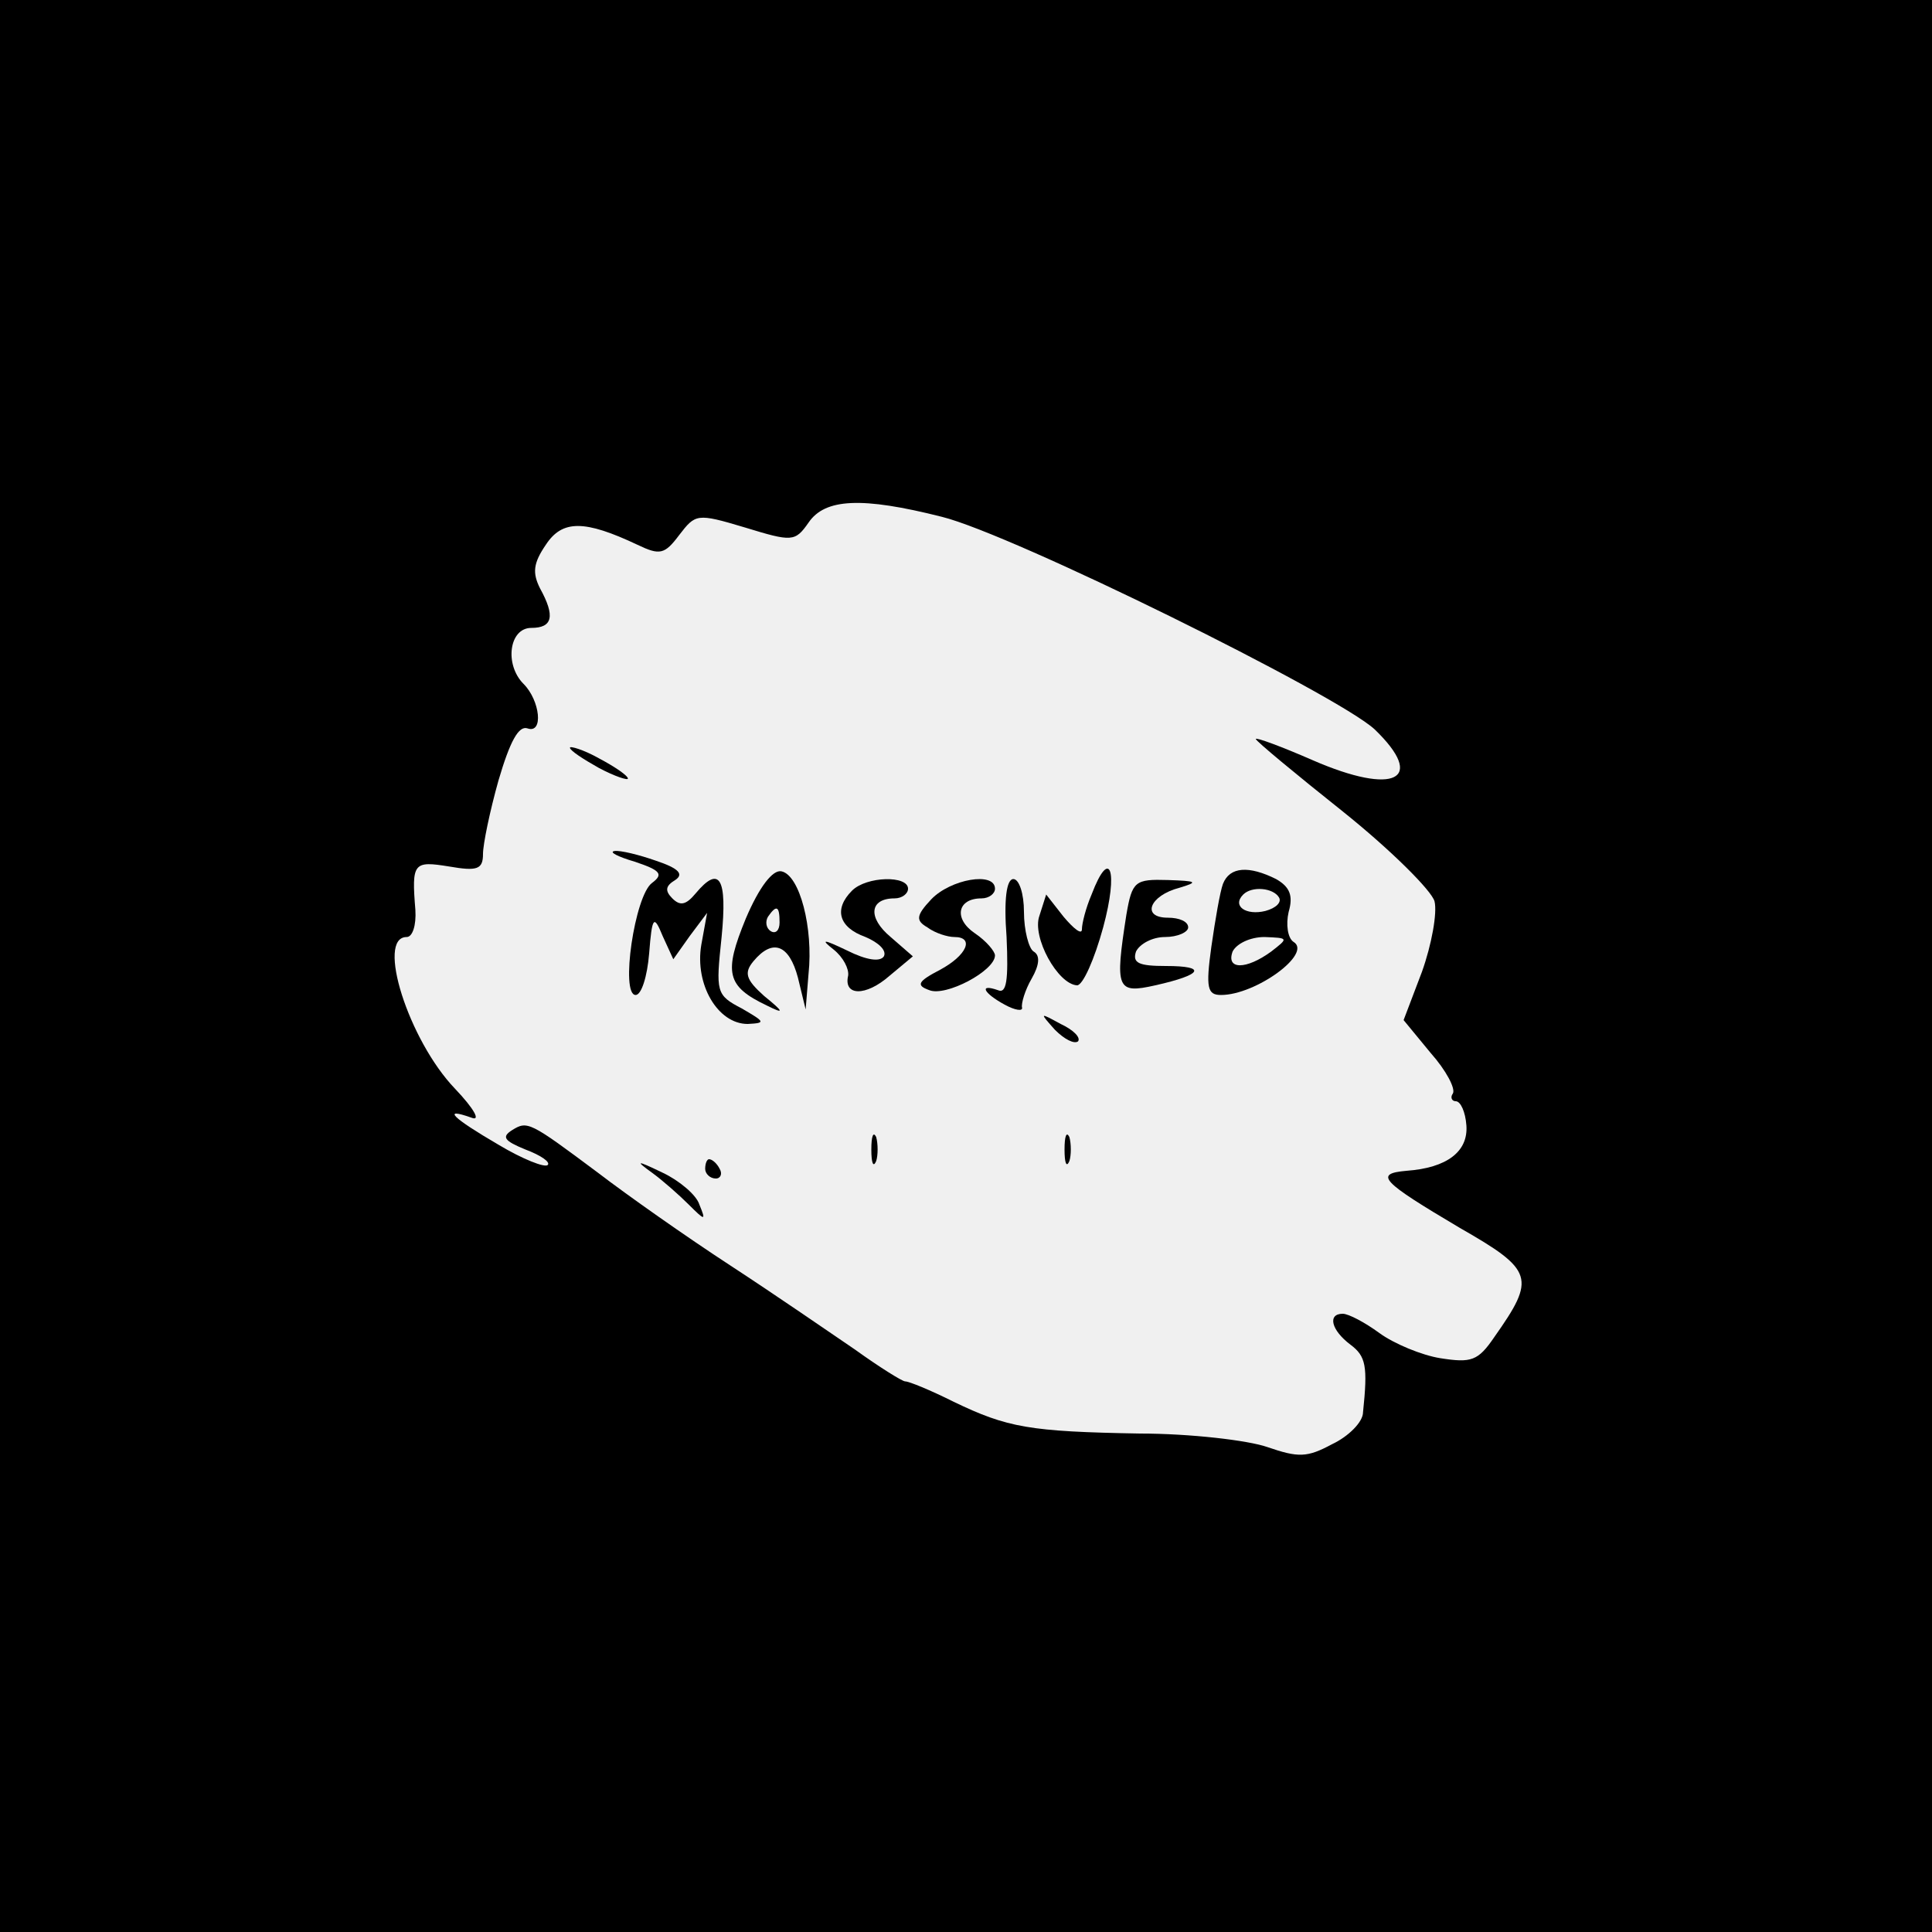
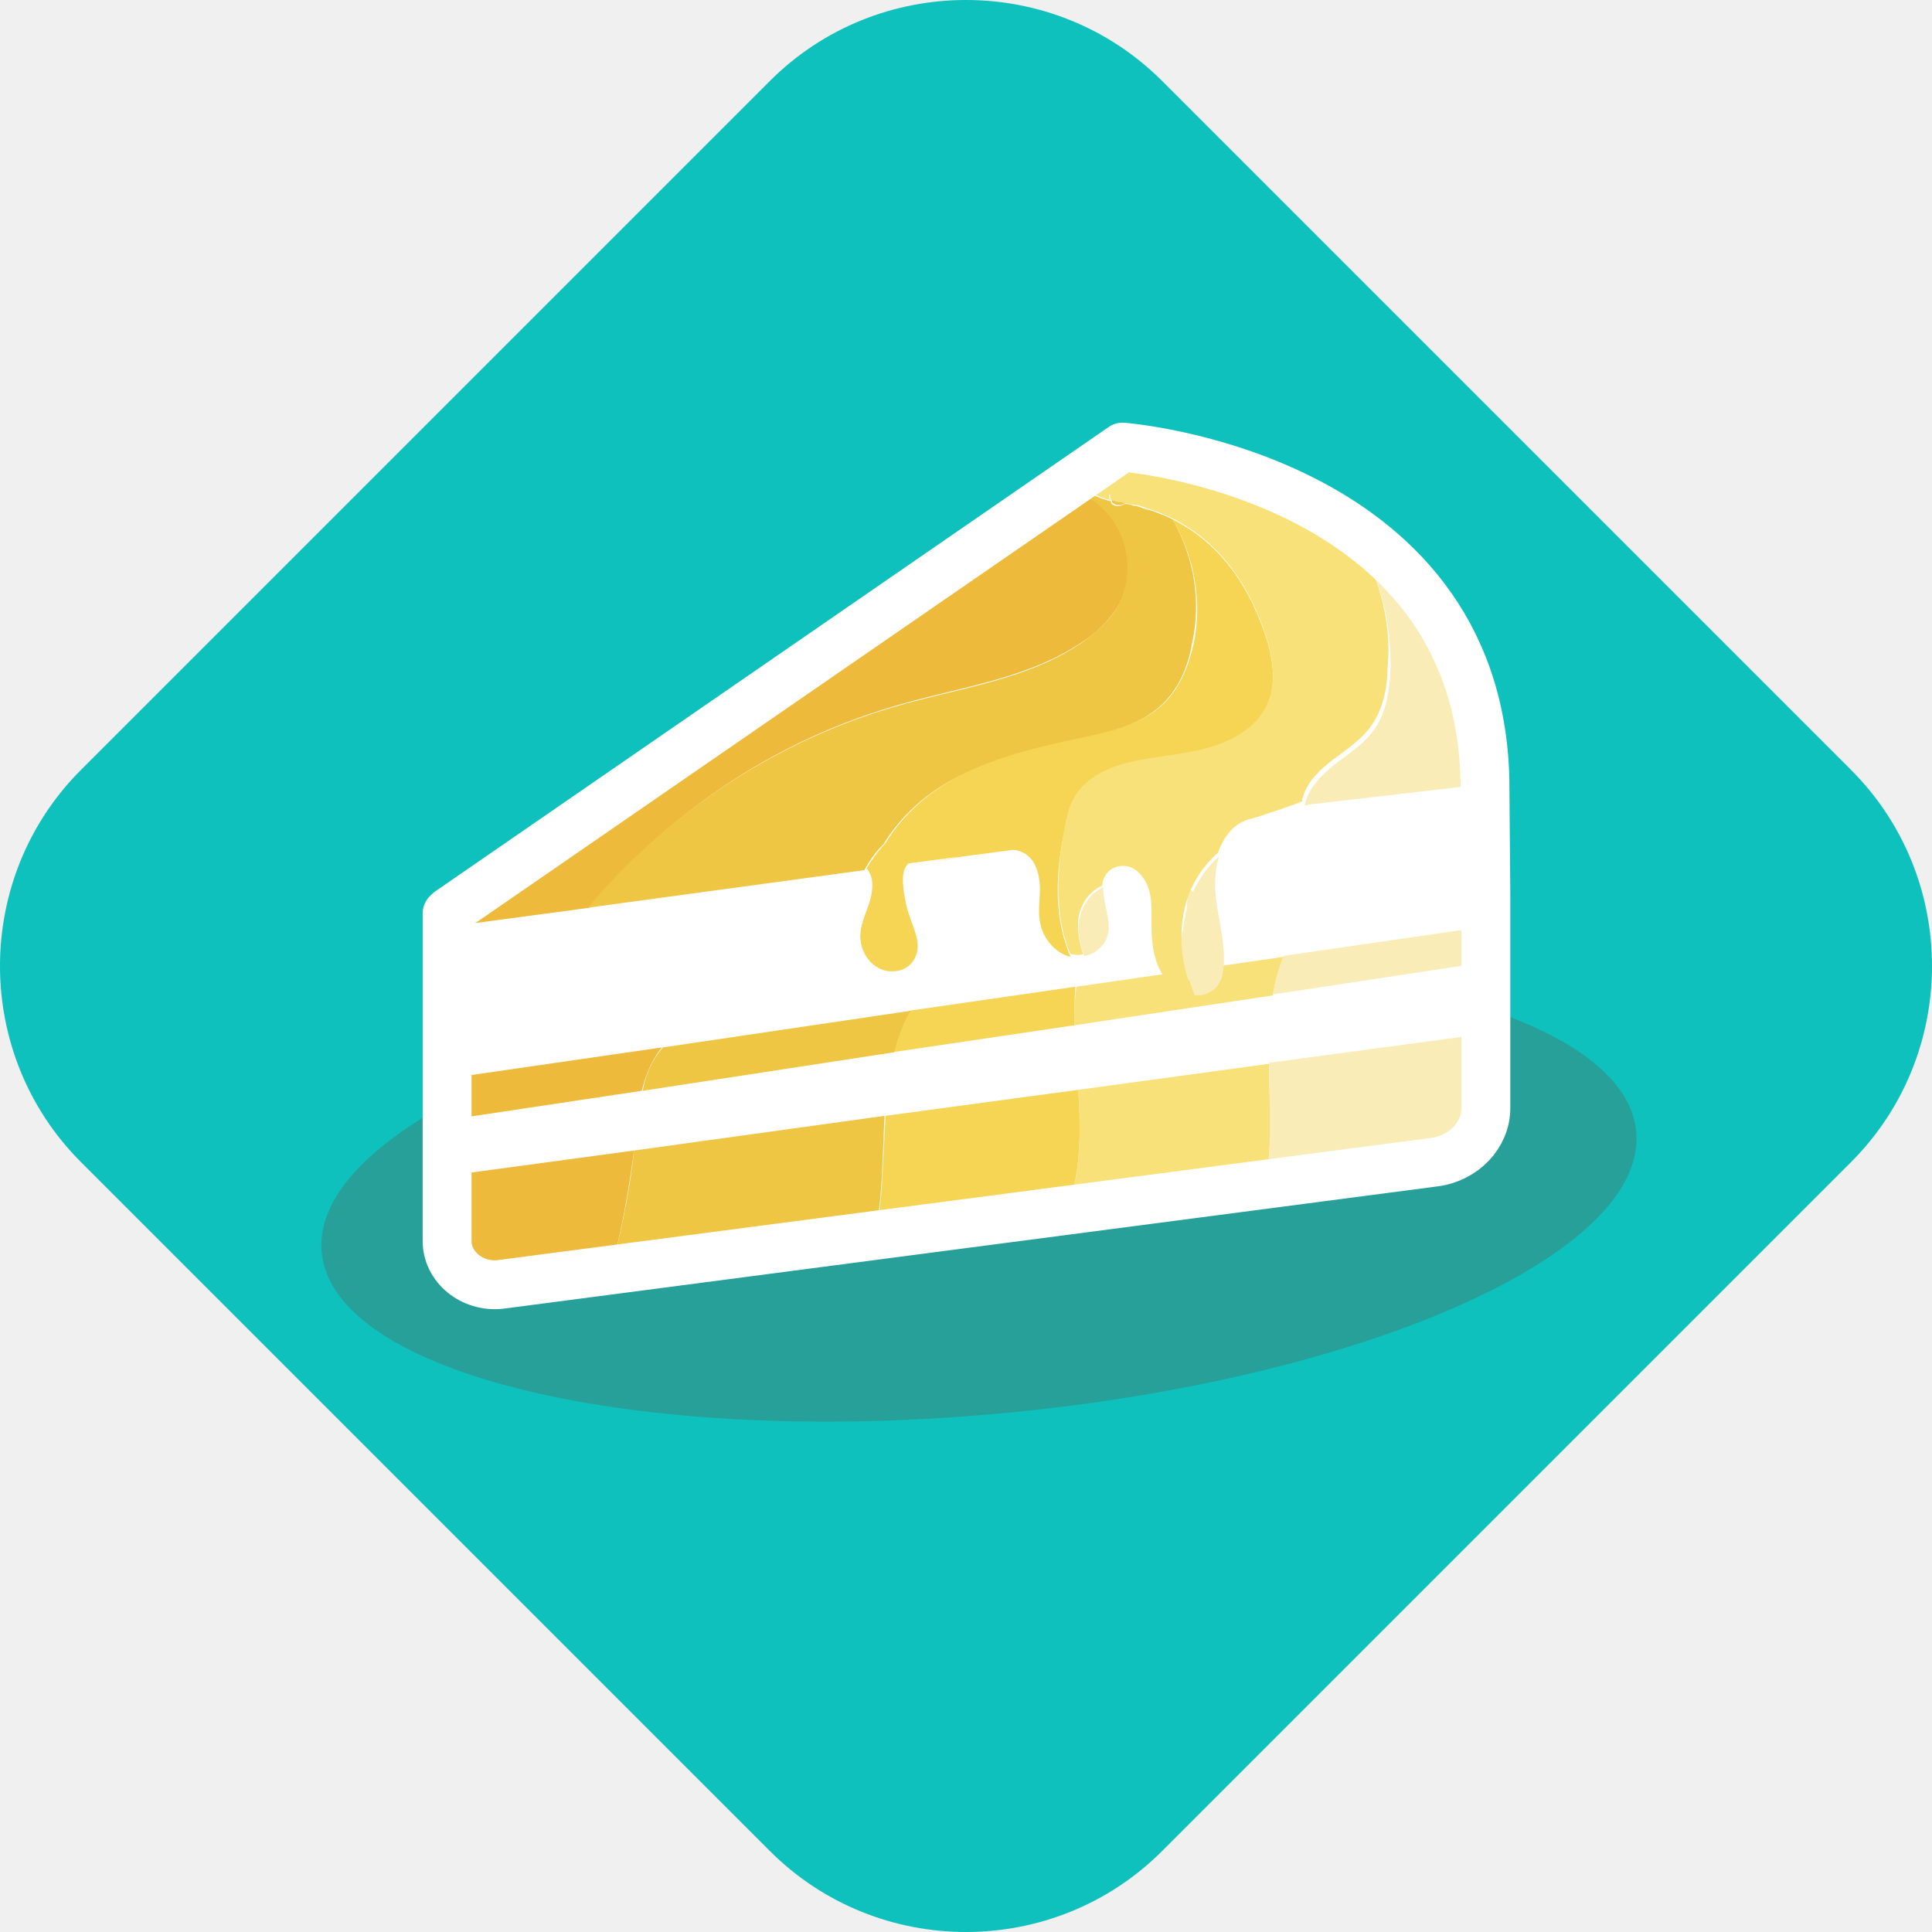
- <svg xmlns="http://www.w3.org/2000/svg" version="1.0" width="200pt" height="200pt" viewBox="0 0 200 200" preserveAspectRatio="xMidYMid meet">
-   <g transform="translate(0,200) scale(0.1,-0.1)" fill="#000000" stroke="none">
-     <path d="M0 1000 l0 -1000 1000 0 1000 0 0 1000 0 1000 -1000 0 -1000 0 0 -1000z m975 465 c73 -18 409 -184 448 -220 54 -52 21 -69 -64 -32 -32 14 -59 24 -59 22 0 -2 41 -36 90 -75 50 -40 92 -82 95 -93 3 -12 -3 -45 -13 -73 l-19 -50 28 -34 c16 -18 26 -37 23 -42 -3 -4 -1 -8 3 -8 5 0 10 -11 11 -25 2 -27 -20 -44 -62 -47 -34 -3 -26 -11 55 -59 77 -44 79 -52 36 -113 -17 -25 -24 -27 -56 -22 -19 3 -48 15 -63 26 -15 11 -32 20 -38 20 -16 0 -12 -17 8 -32 16 -12 18 -22 13 -70 0 -10 -15 -25 -32 -33 -26 -14 -35 -14 -67 -3 -20 7 -80 14 -132 14 -114 2 -137 6 -193 33 -24 12 -46 21 -50 21 -3 0 -27 15 -52 33 -25 17 -83 57 -129 87 -46 30 -107 73 -137 96 -71 53 -73 54 -89 44 -11 -7 -8 -11 14 -20 16 -6 26 -13 23 -16 -3 -3 -26 6 -51 21 -48 28 -59 39 -28 28 10 -4 3 9 -17 30 -48 50 -82 157 -50 157 6 0 10 12 9 28 -4 49 -2 51 35 45 29 -5 35 -3 35 13 0 10 7 44 16 76 12 41 21 57 30 54 17 -6 13 29 -4 46 -20 20 -15 58 8 58 22 0 25 12 9 41 -8 16 -7 26 6 45 17 26 40 26 95 0 23 -11 28 -10 43 10 17 22 18 23 68 8 49 -15 52 -15 66 5 17 25 55 27 138 6z" />
-     <path d="M590 1226 c0 -3 14 -12 30 -21 17 -9 30 -13 30 -11 0 3 -13 12 -30 21 -16 9 -30 13 -30 11z" />
-     <path d="M657 1108 c27 -9 30 -13 18 -22 -18 -13 -33 -116 -17 -116 6 0 12 19 14 43 3 39 5 40 14 18 l11 -24 17 24 18 24 -6 -33 c-7 -41 17 -82 48 -82 19 1 18 2 -6 16 -27 14 -27 17 -21 74 6 61 -2 75 -27 45 -10 -12 -16 -13 -24 -5 -8 8 -7 13 3 19 9 6 4 12 -20 20 -17 6 -37 11 -43 10 -6 -1 4 -6 21 -11z" />
-     <path d="M772 1049 c-23 -56 -20 -70 22 -90 18 -9 18 -7 -3 10 -19 17 -21 24 -11 36 20 24 37 17 46 -17 l8 -33 3 37 c5 47 -9 102 -28 106 -9 2 -23 -16 -37 -49z m35 -4 c0 -8 -4 -12 -9 -9 -5 3 -6 10 -3 15 9 13 12 11 12 -6z" />
-     <path d="M1130 1074 c-6 -14 -10 -30 -10 -36 0 -6 -8 0 -19 13 l-18 23 -7 -22 c-8 -22 19 -71 39 -72 6 0 18 27 27 60 16 59 7 84 -12 34z" />
-     <path d="M1266 1085 c-3 -8 -8 -37 -12 -65 -6 -43 -4 -50 10 -50 36 0 95 43 75 55 -6 4 -8 18 -5 31 5 17 1 26 -13 34 -28 14 -48 13 -55 -5z m58 -14 c3 -5 -3 -11 -14 -14 -20 -5 -35 5 -23 17 9 9 31 7 37 -3z m-8 -56 c-26 -19 -47 -19 -40 0 4 8 18 15 33 15 25 -1 25 -1 7 -15z" />
-     <path d="M882 1078 c-19 -19 -14 -38 14 -48 14 -6 22 -14 19 -20 -4 -6 -18 -4 -38 6 -25 12 -28 12 -14 1 10 -8 16 -20 15 -27 -5 -21 18 -22 43 0 l24 20 -23 20 c-24 20 -22 40 4 40 8 0 14 5 14 10 0 14 -43 13 -58 -2z" />
-     <path d="M964 1069 c-16 -17 -16 -22 -4 -29 8 -6 21 -10 28 -10 21 0 13 -19 -15 -34 -23 -12 -25 -16 -11 -21 17 -7 68 20 68 36 0 4 -9 15 -21 23 -22 15 -18 36 7 36 8 0 14 5 14 10 0 18 -46 10 -66 -11z" />
-     <path d="M1042 1030 c2 -45 0 -59 -9 -55 -20 7 -15 -3 7 -15 11 -6 19 -7 18 -3 -1 4 3 18 10 30 8 14 9 24 2 28 -5 3 -10 22 -10 41 0 19 -5 34 -11 34 -7 0 -10 -21 -7 -60z" />
-     <path d="M1166 1053 c-12 -77 -10 -82 30 -73 49 11 54 20 11 20 -28 0 -35 3 -31 15 4 8 17 15 30 15 13 0 24 5 24 10 0 6 -9 10 -21 10 -28 0 -19 23 12 31 20 6 18 7 -12 8 -34 1 -37 -1 -43 -36z" />
-     <path d="M1092 934 c10 -10 20 -15 24 -12 3 4 -5 12 -18 18 -22 12 -22 12 -6 -6z" />
-     <path d="M902 810 c0 -14 2 -19 5 -12 2 6 2 18 0 25 -3 6 -5 1 -5 -13z" />
-     <path d="M1102 810 c0 -14 2 -19 5 -12 2 6 2 18 0 25 -3 6 -5 1 -5 -13z" />
-     <path d="M675 786 c11 -8 28 -23 38 -33 17 -17 18 -17 11 0 -3 10 -21 25 -38 33 -27 13 -29 13 -11 0z" />
-     <path d="M730 790 c0 -5 5 -10 11 -10 5 0 7 5 4 10 -3 6 -8 10 -11 10 -2 0 -4 -4 -4 -10z" />
+ <svg xmlns="http://www.w3.org/2000/svg" version="1.1" id="Layer_1" x="0px" y="0px" viewBox="0 0 200.5 200.5" enable-background="new 0 0 200.5 200.5" xml:space="preserve">
+   <path fill="#0EC1BC" d="M192.1,120.6l-71.5,71.5c-11.2,11.2-29.5,11.2-40.7,0L8.4,120.6c-11.2-11.2-11.2-29.5,0-40.7L79.9,8.4  c11.2-11.2,29.5-11.2,40.7,0l71.5,71.5C203.3,91.1,203.3,109.4,192.1,120.6z" />
+   <ellipse transform="matrix(0.9958 -9.115107e-02 9.115107e-02 0.9958 -10.8562 9.7731)" fill="#27A09A" cx="101.6" cy="123.7" rx="68.5" ry="23.1" />
+   <g>
+     <path fill="#FFFFFF" d="M153.4,80.8c-0.8-30.3-37.1-32.9-37.1-32.9L47.3,94l0,0l-0.2,0.2l0,1.8l0-1.8v11.2v7.4v3.9v5.3v4.8   c0,2.6,2.6,4.6,5.4,4.3l95.7-12.2c3-0.4,5.2-2.7,5.2-5.4v-4.7V102v-3.4v-6.4L153.4,80.8L153.4,80.8z" />
+     <g>
+       <path fill="#F9E17A" d="M131.7,110.4l-19.8,2.7c0.2,3.3,0.3,6.6-0.4,9.8c-0.1,0.3-0.1,0.5-0.2,0.8l20.3-2.9    c0.2-1.5,0.2-3.1,0.2-4.6C131.8,114.2,131.7,112.3,131.7,110.4z" />
+       <path fill="#F6D555" d="M111.9,113.1l-20,2.7c-0.2,3.6-0.3,7.2-0.7,10.7l20.1-2.8c0.1-0.3,0.1-0.5,0.2-0.8    C112.2,119.6,112.1,116.4,111.9,113.1z" />
+       <path fill="#EDBA3B" d="M47.3,121.9v5.3c0,2.9,2.5,5.1,5.4,4.7l11.1-1.6c0.9-3.6,1.5-7.2,2-10.9L47.3,121.9z" />
+       <path fill="#EFC643" d="M65.8,119.4c-0.4,3.7-1.1,7.3-2,10.9l27.3-3.8c0.5-3.5,0.5-7.1,0.7-10.7L65.8,119.4z" />
+       <path fill="#F9ECB7" d="M131.8,116.1c0,1.5,0,3.1-0.2,4.6l16.4-2.3c3-0.4,5.2-2.9,5.2-5.9v-5.1l-21.5,2.9    C131.7,112.3,131.8,114.2,131.8,116.1z" />
+       <path fill="#F9E17A" d="M111.5,106.4l20.6-3.1c0.2-1.4,0.6-2.7,1.1-4l-21.5,3.1C111.5,103.7,111.5,105,111.5,106.4z" />
+       <path fill="#F9ECB7" d="M132.1,103.2l21.1-3.2v-3.7l-20,2.9C132.7,100.5,132.3,101.9,132.1,103.2z" />
+       <path fill="#EDBA3B" d="M68.6,108.8c0,0,0.1-0.1,0.1-0.1l-21.4,3.1v4.3l19.3-2.9C67,111.6,67.6,110.1,68.6,108.8z" />
+       <path fill="#F6D555" d="M111.5,106.4c0-1.3,0-2.7,0.1-4l-17.3,2.5c-0.8,1.3-1.3,2.8-1.7,4.3L111.5,106.4z" />
+       <path fill="#EFC643" d="M66.7,113.2l26.1-4c0.4-1.5,0.9-3,1.7-4.3l-25.7,3.8c0,0-0.1,0.1-0.1,0.1C67.6,110.1,67,111.6,66.7,113.2z    " />
+       <g>
+         <path fill="none" d="M135.6,83.5l0.1,0C135.7,83.5,135.7,83.5,135.6,83.5z" />
+         <path fill="#F6D555" d="M135.7,83.5l-0.1,0C135.5,83.7,135.7,83.5,135.7,83.5z" />
+         <path fill="#F9ECB7" d="M123.4,92.1c1.2,1.3,1.8,3,2.2,4.7c0.3,1.2,0.5,2.6-0.1,3.7c-0.6,1.1-2.2,1.7-3.1,0.8     c-1-1-0.4-2.6,0.1-3.9c0.7-1.9,0.9-4.1,0.5-6.1" />
+         <path fill="#F9ECB7" d="M112,95.6c-0.2,1.2,0.1,2.4,0.5,3.6c0.6-0.1,1.1-0.3,1.5-0.7c2.1-1.7,0.4-4.4,0.5-6.4     C113.1,92.7,112.2,94.1,112,95.6z" />
+         <path fill="#F9ECB7" d="M123.4,93.6c-1.1,3.1-0.7,6.6,0.6,9.7c0.3,0,0.7,0,1-0.1c1.6-0.5,1.9-1.8,2-3c0.2-2.7-0.8-5.4-0.9-8.2     c0-1,0.1-2.1,0.4-3.1C125.1,90.1,124,91.8,123.4,93.6z" />
+         <path fill="#F9ECB7" d="M139.9,54.5c3,4.4,4.6,9.7,4.4,15.1c-0.1,2.3-0.5,4.6-1.9,6.4c-1.1,1.4-2.7,2.4-4.1,3.5     c-1.3,1.1-2.6,2.4-2.9,4.1c0.1,0,0.2-0.1,0.3-0.1c0.1,0,0.1,0,0.1,0l15.5-1.8c1-0.1,1.8-1,1.7-2     C152.2,67.5,146.6,59.6,139.9,54.5z" />
+         <path fill="#F6D555" d="M131.2,65.6c-1.9-5.5-5-9.4-9.5-11.7c2.2,3.8,3.1,8.4,2.2,12.8c-0.5,2.3-1.4,4.6-3.1,6.3     c-2.4,2.3-5.8,2.9-9,3.6c-4.7,1-9.5,2.1-13.6,4.7c-2.5,1.5-4.8,3.7-6.3,6.2c0,0,0,0,0,0c-0.1,0.1-0.1,0.1-0.2,0.2     c-0.7,0.8-1.3,1.6-1.8,2.5l0.1,0c0.7,0.9,0.6,2.1,0.3,3.2c-0.3,1.1-0.9,2.2-1,3.4c-0.2,1.9,1.2,4.1,3.4,4c0.9,0,1.8-0.5,2.2-1.3     c0.8-1.4,0-2.9-0.5-4.4c-0.4-1.1-0.6-2.3-0.7-3.5c0-0.7,0-1.5,0.6-2c0,0,0,0,0,0l5.3-0.7c-1,0.2-2,0.4-2.9,0.6l3.1-0.6l5.3-0.7     c0.4,0,0.7,0.1,1.1,0.3c1.2,0.6,1.6,2,1.7,3.2c0.1,1.3-0.2,2.6,0,3.8c0.2,1.7,1.5,3.4,3.2,3.8c-0.3-0.7-0.5-1.3-0.7-2     c-1-3.6-0.7-7.5,0.1-11.2c0.2-1.1,0.5-2.2,1-3.1c0.4-0.7,0.9-1.2,1.6-1.7c0.5-0.4,1-0.7,1.5-1c2.8-1.4,6-1.5,9.1-2     c3.1-0.6,6.3-1.9,7.7-4.7C132.6,71,132.1,68.1,131.2,65.6z" />
+         <path fill="none" d="M116.8,52.2C116.8,52.2,116.8,52.2,116.8,52.2c-0.2,0-0.3-0.1-0.5-0.1C116.5,52.2,116.6,52.2,116.8,52.2z" />
+         <path fill="none" d="M117.8,52.5c-0.3-0.1-0.6-0.2-1-0.2c0,0,0,0,0,0C117.1,52.3,117.4,52.4,117.8,52.5z" />
+         <path fill="none" d="M117.9,52.5c0.4,0.1,0.8,0.2,1.2,0.4C118.7,52.7,118.3,52.6,117.9,52.5z" />
+         <path fill="none" d="M119.2,52.9c0.9,0.3,1.7,0.6,2.5,1C120.9,53.5,120.1,53.2,119.2,52.9z" />
+         <path fill="#F9E17A" d="M115.2,51.3c0,0.2,0,0.4,0.1,0.6c0,0,0.1,0,0.1,0c0-0.2,0-0.3,0-0.5C115.3,51.4,115.3,51.3,115.2,51.3z" />
+         <path fill="#F9E17A" d="M139.9,54.5c-10.6-8.2-23.9-9.2-23.9-9.2l-1.2,0.9l-2.5,1.8l-2.5,1.8c1,0.2,1.9,0.4,2.9,0.7     c0.5,0.7,1.4,1.1,2.5,1.4c-0.1-0.2-0.1-0.4-0.1-0.6c0.1,0,0.1,0.1,0.2,0.1c0,0.2,0,0.3,0,0.5c0.3,0.1,0.6,0.1,0.9,0.2     c0.2,0,0.3,0.1,0.5,0.1c0.3,0.1,0.6,0.1,1,0.2c0.1,0,0.1,0,0.2,0c0.4,0.1,0.8,0.2,1.2,0.4c0,0,0,0,0.1,0c0.9,0.3,1.7,0.6,2.5,1     c0,0,0,0,0,0v0c4.5,2.3,7.6,6.2,9.5,11.7c0.9,2.5,1.4,5.4,0.2,7.8c-1.4,2.8-4.6,4.1-7.7,4.7c-3.1,0.6-6.3,0.7-9.1,2     c-1.2,0.6-2.4,1.5-3.1,2.7c-0.6,1-0.8,2.1-1,3.1c-0.7,3.7-1,7.6-0.1,11.2c0.2,0.7,0.4,1.4,0.7,2c0.2,0,0.4,0.1,0.7,0.1     c0.2,0,0.4,0,0.6-0.1c-0.4-1.2-0.6-2.4-0.5-3.6c0.2-1.5,1.1-2.9,2.5-3.5c0-0.6,0.3-1.2,0.8-1.6c0.8-0.6,2-0.6,2.8,0.1     c1.7,1.5,1.5,3.6,1.5,5.5c0,2.3,0.3,4.8,2.1,6.3c0.6,0.5,1.4,0.8,2.2,0.8c-1.3-3-1.6-6.5-0.6-9.7c0.6-1.8,1.7-3.5,3.2-4.8     c0.6-1.7,1.7-3.1,3.3-3.5c0.6-0.1,4.3-1.4,5.4-1.8c0.3-1.7,1.5-3,2.9-4.1c1.4-1.1,3-2.1,4.1-3.5c1.4-1.8,1.9-4.2,1.9-6.4     C144.5,64.3,142.9,58.9,139.9,54.5z" />
+         <path fill="#EFC643" d="M115.4,51.9c0,0.1,0,0.1,0,0.2c0.3,0.4,1,0.4,1.4,0.1c-0.2,0-0.3-0.1-0.5-0.1     C116,52.1,115.7,52,115.4,51.9z" />
+         <path fill="#EFC643" d="M117.8,52.5c0.1,0,0.1,0,0.2,0C117.9,52.5,117.8,52.5,117.8,52.5z" />
+         <polygon fill="#EFC643" points="121.7,53.9 121.7,53.9 121.7,53.9    " />
+         <path fill="#EFC643" d="M119.1,52.9C119.2,52.9,119.2,52.9,119.1,52.9C119.2,52.9,119.2,52.9,119.1,52.9z" />
+         <path fill="#EDBA3B" d="M93.8,73c6.4-1.8,13.2-2.7,18.7-6.5c1.5-1,2.8-2.3,3.7-3.9c1.3-2.5,1.2-5.8-0.3-8.2     c-1.4-2.3-3.9-3.9-6.6-4.2L48.9,94.8c-0.4,0.3-0.2,1,0.4,1l11.9-1.6C69.6,84,81.1,76.5,93.8,73z" />
+         <path fill="#EFC643" d="M121.7,53.9C121.7,53.9,121.7,53.9,121.7,53.9c-0.8-0.4-1.6-0.7-2.5-1c0,0,0,0-0.1,0     c-0.4-0.1-0.8-0.3-1.2-0.4c-0.1,0-0.1,0-0.2,0c-0.3-0.1-0.6-0.2-1-0.2c-0.4,0.3-1.1,0.3-1.4-0.1c0-0.1,0-0.1,0-0.2     c0,0-0.1,0-0.1,0c0,0,0,0.1,0,0.1c0,0,0-0.1,0-0.1c-1.1-0.3-2-0.6-2.5-1.4c-1-0.3-1.9-0.5-2.9-0.7l-0.6,0.4     c2.7,0.3,5.2,1.9,6.6,4.2c1.5,2.5,1.6,5.7,0.3,8.2c-0.8,1.6-2.2,2.8-3.7,3.9c-5.4,3.8-12.3,4.7-18.7,6.5     c-12.7,3.5-24.2,11-32.7,21.1l28.7-3.9c0.5-0.9,1.1-1.8,1.8-2.5c0.1-0.1,0.1-0.1,0.2-0.2c1.5-2.5,3.8-4.7,6.3-6.2     c4.1-2.5,8.9-3.7,13.6-4.7c3.2-0.7,6.6-1.3,9-3.6c1.7-1.6,2.7-3.9,3.1-6.3C124.7,62.4,123.9,57.8,121.7,53.9z" />
+       </g>
+     </g>
+     <path fill="none" stroke="#FFFFFF" stroke-width="5.074" stroke-linecap="round" stroke-linejoin="round" stroke-miterlimit="10" d="   M154.1,80.8c-0.8-31.6-37.6-34.4-37.6-34.4L46.6,94.6l0,0l-0.2,0.2l0,0l0,0v11.7v7.7v4.1v5.5v5c0,2.7,2.6,4.8,5.5,4.5l97-12.7   c3-0.4,5.3-2.8,5.3-5.6v-4.9v-7v-3.5v-6.7L154.1,80.8L154.1,80.8z" />
  </g>
</svg>
